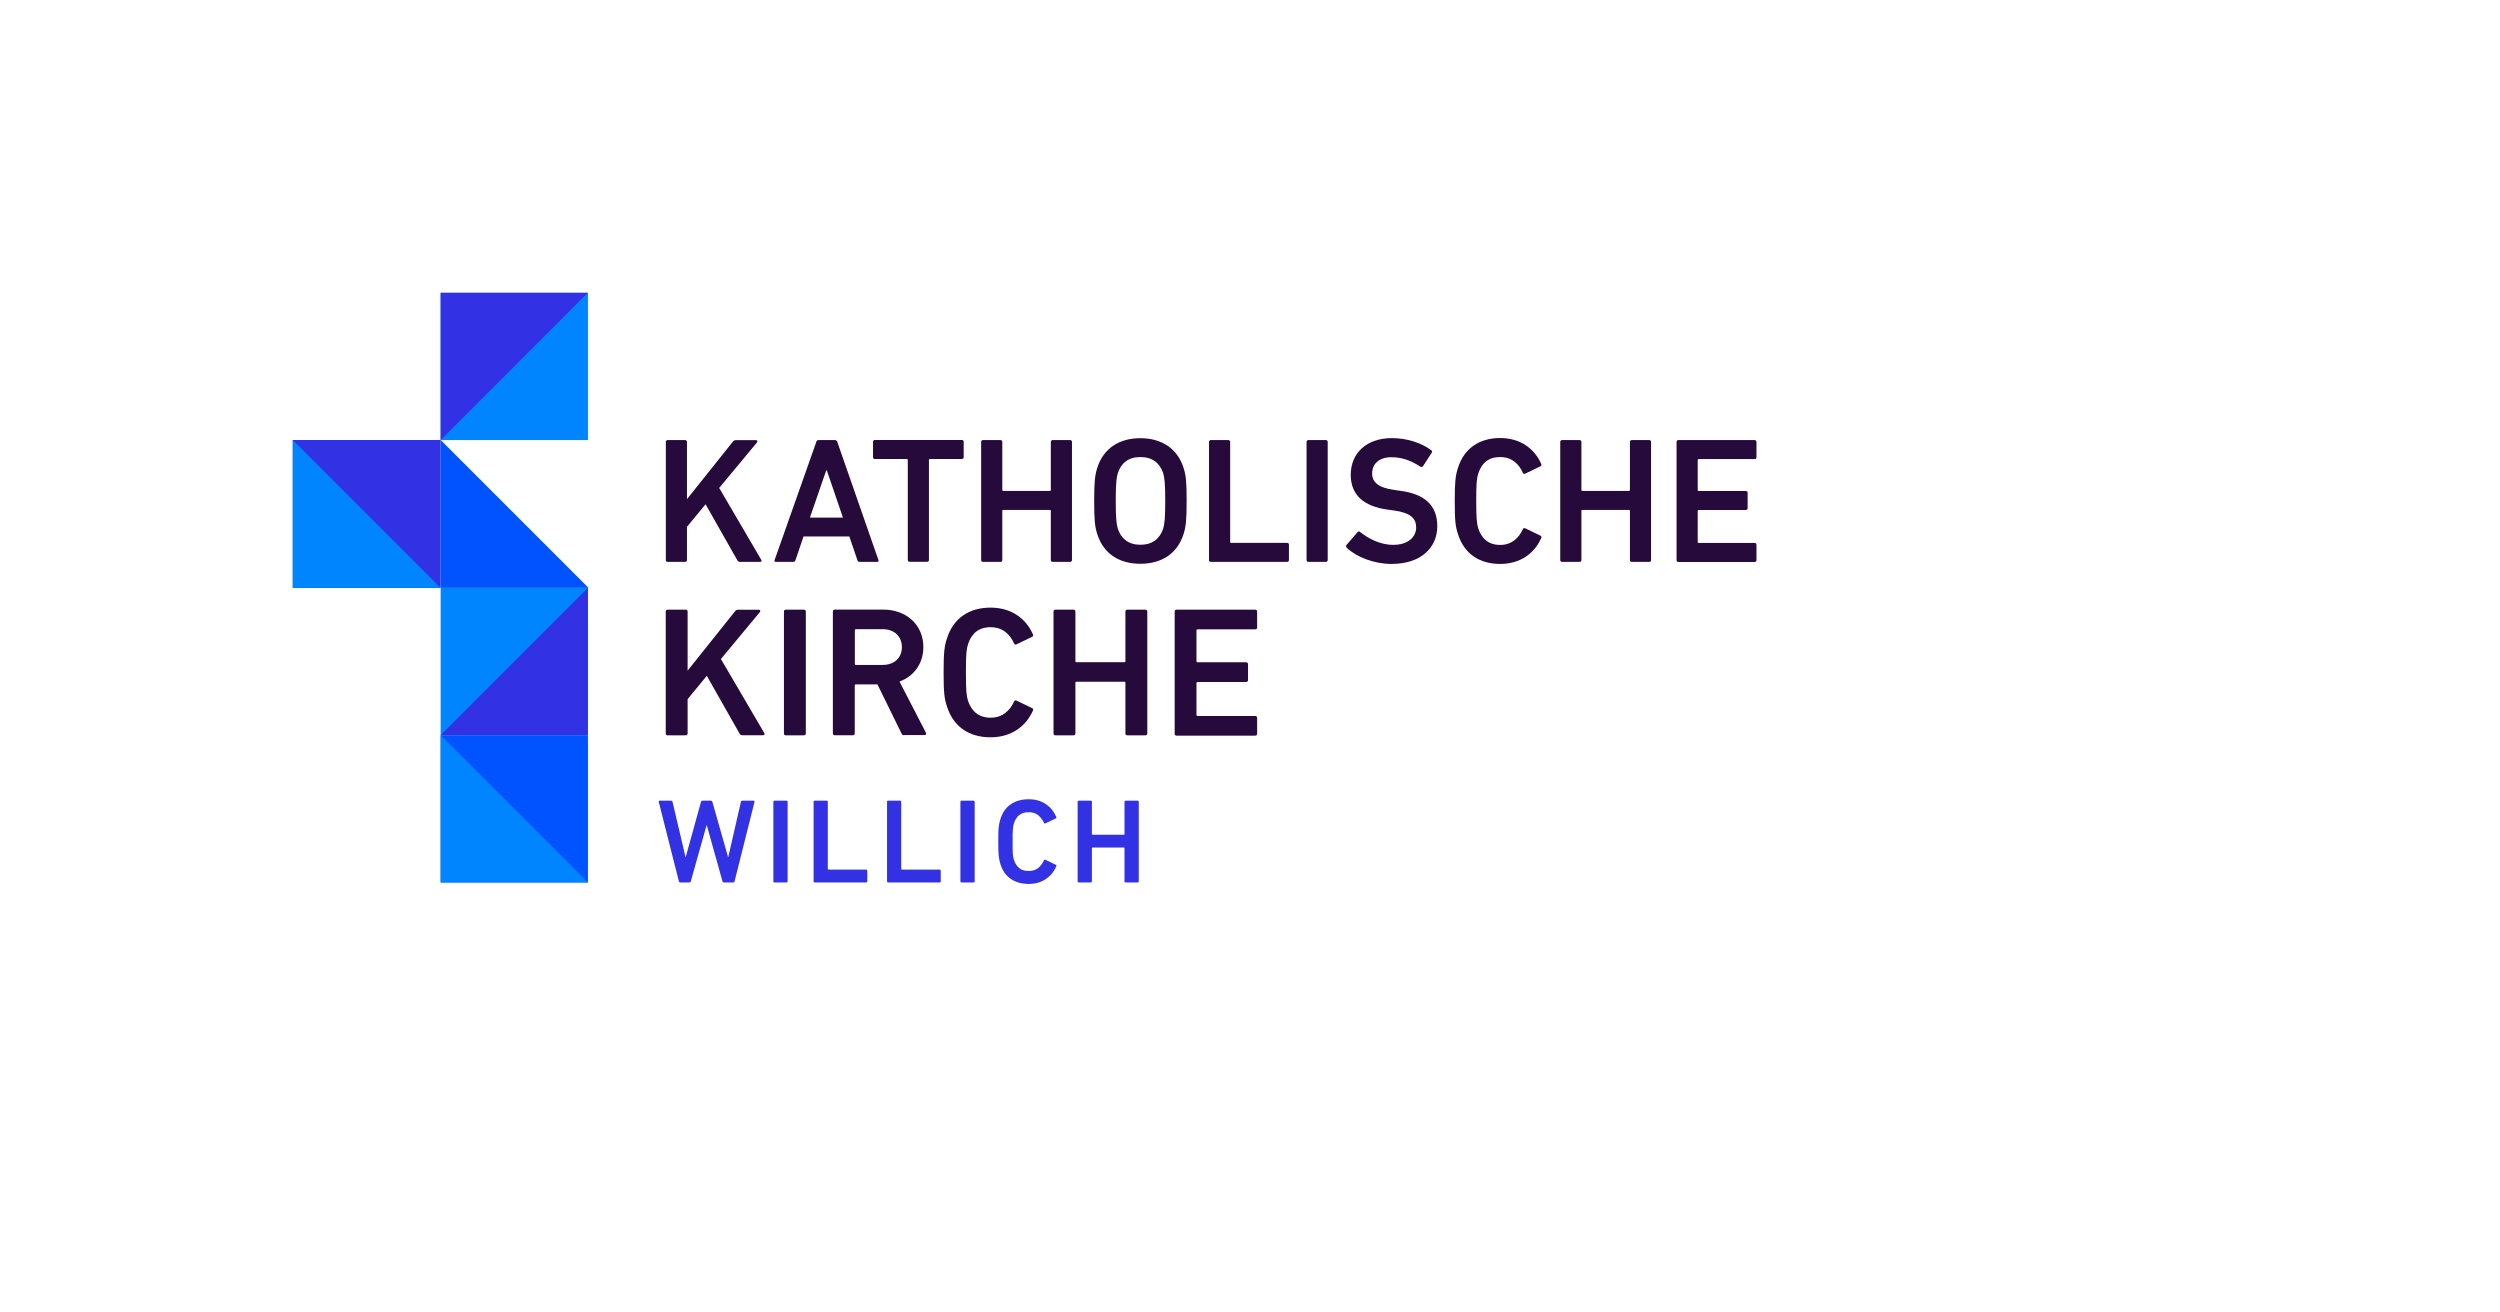
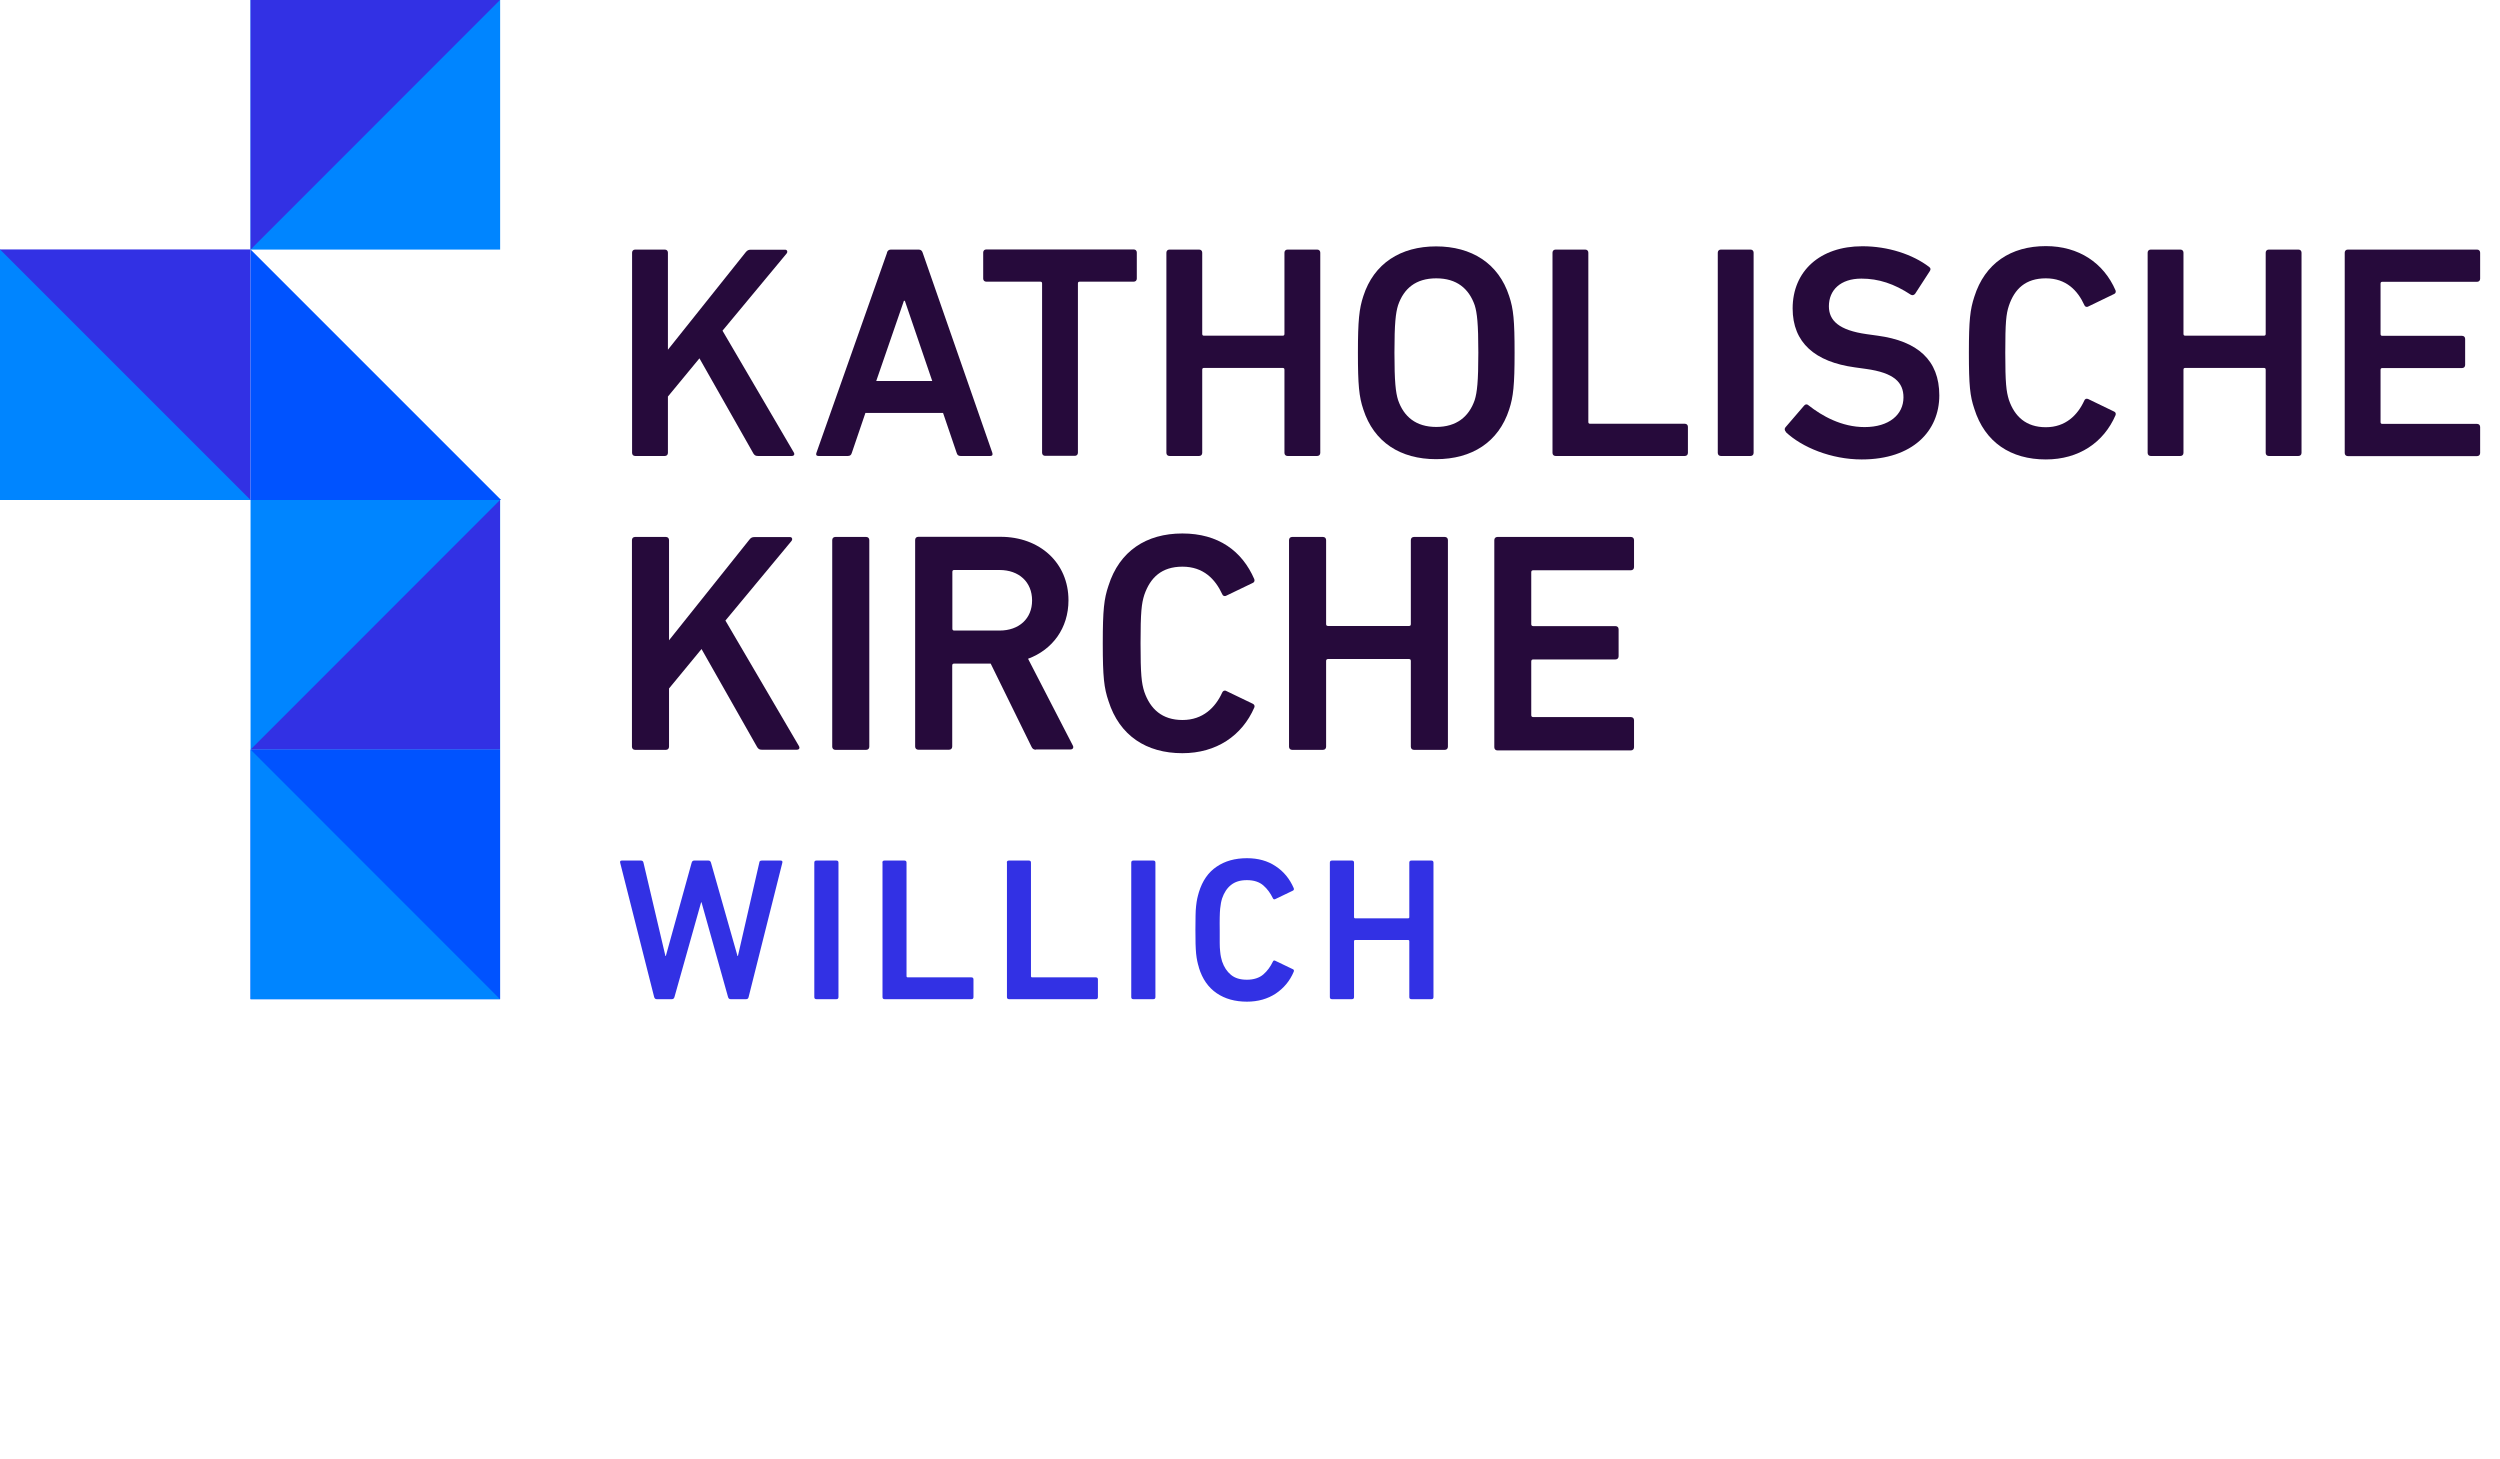
- <svg xmlns="http://www.w3.org/2000/svg" viewBox="0 0 305 160">
+ <svg xmlns="http://www.w3.org/2000/svg" version="1.1" viewBox="0 0 180 105">
  <defs>
    <style>
-       .cls-1 {
-         fill: none;
-       }
- 
-       .cls-2 {
+       .st0 {
        fill: #0085ff;
      }

-       .cls-3 {
+       .st1 {
        fill: #0053ff;
      }

-       .cls-4 {
-         fill: #260a3b;
+       .st2 {
+         fill: #3231e4;
      }

-       .cls-5 {
-         fill: #3231e4;
+       .st3 {
+         fill: #260a3b;
      }
    </style>
  </defs>
-   <rect class="cls-1" x="0" y="0" width="305" height="160" />
-   <path class="cls-4" d="M81.22,74.61c0-.14.09-.23.23-.23h2.21c.14,0,.23.09.23.23v7.21l5.79-7.25c.11-.14.2-.18.36-.18h2.57c.14,0,.2.16.09.29l-4.75,5.72,5.29,9.03c.09.16.02.27-.16.27h-2.5c-.18,0-.25-.05-.34-.18l-4.01-7.07-2.34,2.84v4.19c0,.14-.09.23-.23.23h-2.21c-.14,0-.23-.09-.23-.23v-14.87Z" />
-   <path class="cls-4" d="M95.64,74.61c0-.14.09-.23.23-.23h2.21c.14,0,.23.09.23.23v14.87c0,.14-.09.23-.23.23h-2.21c-.14,0-.23-.09-.23-.23v-14.87Z" />
-   <path class="cls-4" d="M110.32,89.7c-.18,0-.27-.07-.34-.23l-2.93-5.97h-2.64c-.09,0-.13.05-.13.14v5.83c0,.14-.09.23-.23.23h-2.21c-.14,0-.23-.09-.23-.23v-14.87c0-.14.09-.23.23-.23h5.92c2.82,0,4.89,1.87,4.89,4.57,0,2.01-1.15,3.56-2.91,4.21l3.22,6.24c.09.16,0,.29-.16.29h-2.5ZM110.03,78.95c0-1.33-.95-2.19-2.34-2.19h-3.27c-.09,0-.13.04-.13.14v4.08c0,.09.04.14.13.14h3.27c1.4,0,2.34-.86,2.34-2.16Z" />
-   <path class="cls-4" d="M115.12,82.04c0-2.43.09-3.2.41-4.15.79-2.5,2.73-3.76,5.32-3.76,2.46,0,4.3,1.26,5.18,3.29.04.11,0,.23-.11.27l-1.91.92c-.14.07-.25,0-.29-.11-.5-1.08-1.35-1.98-2.86-1.98s-2.32.79-2.75,2.03c-.2.63-.27,1.24-.27,3.49s.07,2.86.27,3.49c.43,1.24,1.28,2.03,2.75,2.03s2.37-.9,2.86-1.98c.05-.11.16-.18.29-.11l1.91.92c.11.05.16.16.11.27-.88,2.03-2.73,3.29-5.18,3.29-2.59,0-4.53-1.26-5.32-3.76-.32-.95-.41-1.71-.41-4.14Z" />
-   <path class="cls-4" d="M128.53,74.61c0-.14.09-.23.23-.23h2.21c.14,0,.23.09.23.23v6.04c0,.09.04.14.14.14h5.83c.09,0,.13-.04.13-.14v-6.04c0-.14.09-.23.23-.23h2.21c.14,0,.23.09.23.23v14.87c0,.14-.09.23-.23.23h-2.21c-.14,0-.23-.09-.23-.23v-6.17c0-.09-.04-.14-.13-.14h-5.83c-.09,0-.14.05-.14.14v6.17c0,.14-.09.23-.23.23h-2.21c-.14,0-.23-.09-.23-.23v-14.87Z" />
-   <path class="cls-4" d="M143.31,74.61c0-.14.09-.23.23-.23h9.6c.14,0,.23.09.23.23v1.94c0,.14-.09.23-.23.23h-7.03c-.09,0-.14.04-.14.14v3.74c0,.09.05.14.14.14h5.92c.14,0,.23.09.23.23v1.94c0,.14-.09.23-.23.23h-5.92c-.09,0-.14.05-.14.14v3.87c0,.09.05.14.14.14h7.03c.14,0,.23.09.23.23v1.94c0,.14-.09.23-.23.23h-9.6c-.14,0-.23-.09-.23-.23v-14.87Z" />
-   <path class="cls-4" d="M81.23,53.91c0-.13.09-.22.22-.22h2.14c.13,0,.22.09.22.22v6.99l5.61-7.03c.11-.13.2-.17.35-.17h2.49c.13,0,.2.15.09.28l-4.61,5.55,5.13,8.76c.09.15.02.26-.15.26h-2.42c-.17,0-.24-.04-.33-.17l-3.89-6.86-2.27,2.75v4.06c0,.13-.09.22-.22.22h-2.14c-.13,0-.22-.09-.22-.22v-14.42Z" />
-   <path class="cls-4" d="M99.58,53.91c.04-.13.13-.22.28-.22h2.01c.15,0,.24.09.28.22l5.02,14.42c.04.13,0,.22-.15.22h-2.14c-.15,0-.24-.07-.28-.22l-.98-2.88h-5.59l-.98,2.88c-.04.15-.13.22-.28.22h-2.12c-.15,0-.2-.09-.15-.22l5.09-14.42ZM102.84,63.15l-1.97-5.77h-.07l-1.99,5.77h4.02Z" />
-   <path class="cls-4" d="M110.97,68.54c-.13,0-.22-.09-.22-.22v-12.19c0-.09-.04-.13-.13-.13h-3.89c-.13,0-.22-.09-.22-.22v-1.88c0-.13.09-.22.22-.22h10.62c.13,0,.22.09.22.22v1.88c0,.13-.09.22-.22.22h-3.89c-.09,0-.13.04-.13.13v12.19c0,.13-.09.22-.22.22h-2.14Z" />
-   <path class="cls-4" d="M119.7,53.91c0-.13.09-.22.22-.22h2.14c.13,0,.22.09.22.22v5.85c0,.09.04.13.13.13h5.66c.09,0,.13-.04.13-.13v-5.85c0-.13.09-.22.22-.22h2.14c.13,0,.22.09.22.22v14.42c0,.13-.09.22-.22.22h-2.14c-.13,0-.22-.09-.22-.22v-5.99c0-.09-.04-.13-.13-.13h-5.66c-.09,0-.13.04-.13.13v5.99c0,.13-.09.22-.22.22h-2.14c-.13,0-.22-.09-.22-.22v-14.42Z" />
-   <path class="cls-4" d="M133.88,65.2c-.31-.92-.39-1.75-.39-4.08s.09-3.17.39-4.08c.76-2.36,2.69-3.58,5.24-3.58s4.5,1.22,5.26,3.58c.31.92.39,1.75.39,4.08s-.09,3.17-.39,4.08c-.76,2.36-2.69,3.58-5.26,3.58s-4.48-1.22-5.24-3.58ZM141.9,64.52c.17-.55.26-1.31.26-3.41s-.09-2.86-.26-3.41c-.42-1.2-1.29-1.94-2.77-1.94s-2.34.74-2.75,1.94c-.17.55-.26,1.29-.26,3.41s.09,2.86.26,3.41c.41,1.2,1.29,1.94,2.75,1.94s2.36-.74,2.77-1.94Z" />
-   <path class="cls-4" d="M147.5,53.91c0-.13.09-.22.22-.22h2.14c.13,0,.22.09.22.22v12.19c0,.09.04.13.13.13h6.82c.13,0,.22.09.22.22v1.88c0,.13-.09.22-.22.22h-9.31c-.13,0-.22-.09-.22-.22v-14.42Z" />
-   <path class="cls-4" d="M159.4,53.91c0-.13.09-.22.22-.22h2.14c.13,0,.22.09.22.22v14.42c0,.13-.09.22-.22.22h-2.14c-.13,0-.22-.09-.22-.22v-14.42Z" />
-   <path class="cls-4" d="M164.31,66.82c-.09-.09-.13-.22-.04-.33l1.35-1.57c.09-.11.22-.11.31-.02.96.76,2.38,1.57,4.04,1.57,1.77,0,2.8-.9,2.8-2.14,0-1.07-.66-1.77-2.71-2.05l-.79-.11c-2.86-.39-4.48-1.77-4.48-4.24,0-2.69,1.97-4.48,5.02-4.48,1.86,0,3.63.59,4.81,1.49.11.09.13.17.04.31l-1.05,1.62c-.09.11-.2.13-.31.07-1.2-.79-2.32-1.16-3.56-1.16-1.51,0-2.34.83-2.34,1.99,0,1.03.72,1.73,2.73,2.01l.79.11c2.86.39,4.43,1.75,4.43,4.3s-1.9,4.61-5.59,4.61c-2.18,0-4.3-.87-5.46-1.97Z" />
-   <path class="cls-4" d="M177.48,61.11c0-2.36.09-3.1.39-4.02.76-2.42,2.64-3.65,5.15-3.65,2.38,0,4.17,1.22,5.02,3.19.04.11,0,.22-.11.26l-1.86.9c-.13.07-.24,0-.28-.11-.48-1.05-1.31-1.92-2.77-1.92s-2.25.76-2.66,1.97c-.2.61-.26,1.2-.26,3.39s.07,2.77.26,3.39c.41,1.2,1.24,1.97,2.66,1.97s2.29-.87,2.77-1.92c.04-.11.15-.17.28-.11l1.86.9c.11.04.15.15.11.26-.85,1.97-2.64,3.19-5.02,3.19-2.51,0-4.39-1.22-5.15-3.65-.31-.92-.39-1.66-.39-4.02Z" />
-   <path class="cls-4" d="M190.35,53.91c0-.13.09-.22.22-.22h2.14c.13,0,.22.09.22.22v5.85c0,.09.04.13.13.13h5.66c.09,0,.13-.04.13-.13v-5.85c0-.13.09-.22.22-.22h2.14c.13,0,.22.09.22.22v14.42c0,.13-.09.22-.22.22h-2.14c-.13,0-.22-.09-.22-.22v-5.99c0-.09-.04-.13-.13-.13h-5.66c-.09,0-.13.04-.13.13v5.99c0,.13-.09.22-.22.22h-2.14c-.13,0-.22-.09-.22-.22v-14.42Z" />
-   <path class="cls-4" d="M204.54,53.91c0-.13.09-.22.22-.22h9.31c.13,0,.22.09.22.22v1.88c0,.13-.09.22-.22.22h-6.82c-.09,0-.13.04-.13.13v3.63c0,.09.04.13.13.13h5.74c.13,0,.22.09.22.22v1.88c0,.13-.09.22-.22.22h-5.74c-.09,0-.13.04-.13.13v3.76c0,.09.04.13.13.13h6.82c.13,0,.22.09.22.22v1.88c0,.13-.09.22-.22.22h-9.31c-.13,0-.22-.09-.22-.22v-14.42Z" />
+   <path class="st3" d="M45.5,38.89c0-.14.09-.23.23-.23h2.21c.14,0,.23.09.23.23v7.21l5.79-7.25c.11-.14.2-.18.36-.18h2.57c.14,0,.2.16.09.29l-4.75,5.72,5.29,9.03c.09.16.02.27-.16.27h-2.5c-.18,0-.25-.05-.34-.18l-4.01-7.07-2.34,2.84v4.19c0,.14-.09.23-.23.23h-2.21c-.14,0-.23-.09-.23-.23,0,0,0-14.87,0-14.87Z" />
+   <path class="st3" d="M59.92,38.89c0-.14.09-.23.23-.23h2.21c.14,0,.23.09.23.23v14.87c0,.14-.09.23-.23.23h-2.21c-.14,0-.23-.09-.23-.23v-14.87Z" />
+   <path class="st3" d="M74.6,53.98c-.18,0-.27-.07-.34-.23l-2.93-5.97h-2.64c-.09,0-.13.05-.13.14v5.83c0,.14-.09.23-.23.23h-2.21c-.14,0-.23-.09-.23-.23v-14.87c0-.14.09-.23.23-.23h5.92c2.82,0,4.89,1.87,4.89,4.57,0,2.01-1.15,3.56-2.91,4.21l3.22,6.24c.09.16,0,.29-.16.29h-2.5l.02.02ZM74.31,43.23c0-1.33-.95-2.19-2.34-2.19h-3.27c-.09,0-.13.04-.13.14v4.08c0,.09.04.14.13.14h3.27c1.4,0,2.34-.86,2.34-2.16h0Z" />
+   <path class="st3" d="M79.4,46.32c0-2.43.09-3.2.41-4.15.79-2.5,2.73-3.76,5.32-3.76s4.3,1.26,5.18,3.29c.04.11,0,.23-.11.27l-1.91.92c-.14.07-.25,0-.29-.11-.5-1.08-1.35-1.98-2.86-1.98s-2.32.79-2.75,2.03c-.2.63-.27,1.24-.27,3.49s.07,2.86.27,3.49c.43,1.24,1.28,2.03,2.75,2.03s2.37-.9,2.86-1.98c.05-.11.16-.18.29-.11l1.91.92c.11.05.16.16.11.27-.88,2.03-2.73,3.29-5.18,3.29-2.59,0-4.53-1.26-5.32-3.76-.32-.95-.41-1.71-.41-4.14h0Z" />
+   <path class="st3" d="M92.81,38.89c0-.14.09-.23.23-.23h2.21c.14,0,.23.09.23.23v6.04c0,.09.04.14.14.14h5.83c.09,0,.13-.04.13-.14v-6.04c0-.14.09-.23.23-.23h2.21c.14,0,.23.09.23.23v14.87c0,.14-.09.23-.23.23h-2.21c-.14,0-.23-.09-.23-.23v-6.17c0-.09-.04-.14-.13-.14h-5.83c-.09,0-.14.05-.14.14v6.17c0,.14-.09.23-.23.23h-2.21c-.14,0-.23-.09-.23-.23v-14.87Z" />
+   <path class="st3" d="M107.59,38.89c0-.14.09-.23.23-.23h9.6c.14,0,.23.09.23.23v1.94c0,.14-.09.23-.23.23h-7.03c-.09,0-.14.04-.14.14v3.74c0,.09.05.14.14.14h5.92c.14,0,.23.09.23.23v1.94c0,.14-.09.23-.23.23h-5.92c-.09,0-.14.05-.14.14v3.87c0,.09.05.14.14.14h7.03c.14,0,.23.09.23.23v1.94c0,.14-.09.23-.23.23h-9.6c-.14,0-.23-.09-.23-.23v-14.91Z" />
+   <path class="st3" d="M45.51,18.19c0-.13.09-.22.22-.22h2.14c.13,0,.22.09.22.22v6.99l5.61-7.03c.11-.13.2-.17.35-.17h2.49c.13,0,.2.15.09.28l-4.61,5.55,5.13,8.76c.09.15.02.26-.15.26h-2.42c-.17,0-.24-.04-.33-.17l-3.89-6.86-2.27,2.75v4.06c0,.13-.09.22-.22.22h-2.14c-.13,0-.22-.09-.22-.22,0,0,0-14.42,0-14.42Z" />
+   <path class="st3" d="M63.86,18.19c.04-.13.13-.22.28-.22h2.01c.15,0,.24.09.28.22l5.02,14.42c.04.13,0,.22-.15.22h-2.14c-.15,0-.24-.07-.28-.22l-.98-2.88h-5.59l-.98,2.88c-.04.15-.13.22-.28.22h-2.12c-.15,0-.2-.09-.15-.22l5.09-14.42h0ZM67.12,27.43l-1.97-5.77h-.07l-1.99,5.77h4.03Z" />
+   <path class="st3" d="M75.25,32.82c-.13,0-.22-.09-.22-.22v-12.19c0-.09-.04-.13-.13-.13h-3.89c-.13,0-.22-.09-.22-.22v-1.88c0-.13.09-.22.22-.22h10.62c.13,0,.22.09.22.22v1.88c0,.13-.09.22-.22.22h-3.89c-.09,0-.13.04-.13.13v12.19c0,.13-.09.22-.22.22h-2.14Z" />
+   <path class="st3" d="M83.98,18.19c0-.13.09-.22.22-.22h2.14c.13,0,.22.09.22.22v5.85c0,.09.04.13.13.13h5.66c.09,0,.13-.04.13-.13v-5.85c0-.13.09-.22.22-.22h2.14c.13,0,.22.09.22.22v14.42c0,.13-.09.22-.22.22h-2.14c-.13,0-.22-.09-.22-.22v-5.99c0-.09-.04-.13-.13-.13h-5.66c-.09,0-.13.04-.13.13v5.99c0,.13-.09.22-.22.22h-2.14c-.13,0-.22-.09-.22-.22,0,0,0-14.42,0-14.42Z" />
+   <path class="st3" d="M98.16,29.48c-.31-.92-.39-1.75-.39-4.08s.09-3.17.39-4.08c.76-2.36,2.69-3.58,5.24-3.58s4.5,1.22,5.26,3.58c.31.92.39,1.75.39,4.08s-.09,3.17-.39,4.08c-.76,2.36-2.69,3.58-5.26,3.58s-4.48-1.22-5.24-3.58ZM106.18,28.8c.17-.55.26-1.31.26-3.41s-.09-2.86-.26-3.41c-.42-1.2-1.29-1.94-2.77-1.94s-2.34.74-2.75,1.94c-.17.55-.26,1.29-.26,3.41s.09,2.86.26,3.41c.41,1.2,1.29,1.94,2.75,1.94s2.36-.74,2.77-1.94Z" />
+   <path class="st3" d="M111.78,18.19c0-.13.09-.22.22-.22h2.14c.13,0,.22.09.22.22v12.19c0,.09.04.13.13.13h6.82c.13,0,.22.09.22.22v1.88c0,.13-.09.22-.22.22h-9.31c-.13,0-.22-.09-.22-.22v-14.42h0Z" />
+   <path class="st3" d="M123.68,18.19c0-.13.09-.22.22-.22h2.14c.13,0,.22.09.22.22v14.42c0,.13-.09.22-.22.22h-2.14c-.13,0-.22-.09-.22-.22v-14.42Z" />
+   <path class="st3" d="M128.59,31.1c-.09-.09-.13-.22-.04-.33l1.35-1.57c.09-.11.22-.11.31-.02.96.76,2.38,1.57,4.04,1.57,1.77,0,2.8-.9,2.8-2.14,0-1.07-.66-1.77-2.71-2.05l-.79-.11c-2.86-.39-4.48-1.77-4.48-4.24,0-2.69,1.97-4.48,5.02-4.48,1.86,0,3.63.59,4.81,1.49.11.09.13.17.04.31l-1.05,1.62c-.09.11-.2.13-.31.07-1.2-.79-2.32-1.16-3.56-1.16-1.51,0-2.34.83-2.34,1.99,0,1.03.72,1.73,2.73,2.01l.79.11c2.86.39,4.43,1.75,4.43,4.3s-1.9,4.61-5.59,4.61c-2.18,0-4.3-.87-5.46-1.97h.01Z" />
+   <path class="st3" d="M141.76,25.39c0-2.36.09-3.1.39-4.02.76-2.42,2.64-3.65,5.15-3.65,2.38,0,4.17,1.22,5.02,3.19.04.11,0,.22-.11.26l-1.86.9c-.13.07-.24,0-.28-.11-.48-1.05-1.31-1.92-2.77-1.92s-2.25.76-2.66,1.97c-.2.61-.26,1.2-.26,3.39s.07,2.77.26,3.39c.41,1.2,1.24,1.97,2.66,1.97s2.29-.87,2.77-1.92c.04-.11.15-.17.28-.11l1.86.9c.11.04.15.15.11.26-.85,1.97-2.64,3.19-5.02,3.19-2.51,0-4.39-1.22-5.15-3.65-.31-.92-.39-1.66-.39-4.02v-.02Z" />
+   <path class="st3" d="M154.63,18.19c0-.13.09-.22.22-.22h2.14c.13,0,.22.09.22.22v5.85c0,.09.04.13.13.13h5.66c.09,0,.13-.04.13-.13v-5.85c0-.13.09-.22.22-.22h2.14c.13,0,.22.09.22.22v14.42c0,.13-.09.22-.22.22h-2.14c-.13,0-.22-.09-.22-.22v-5.99c0-.09-.04-.13-.13-.13h-5.66c-.09,0-.13.04-.13.13v5.99c0,.13-.09.22-.22.22h-2.14c-.13,0-.22-.09-.22-.22v-14.42Z" />
+   <path class="st3" d="M168.82,18.19c0-.13.09-.22.22-.22h9.31c.13,0,.22.09.22.22v1.88c0,.13-.09.22-.22.22h-6.82c-.09,0-.13.04-.13.13v3.63c0,.09.04.13.13.13h5.74c.13,0,.22.09.22.22v1.88c0,.13-.09.22-.22.22h-5.74c-.09,0-.13.04-.13.13v3.76c0,.09.04.13.13.13h6.82c.13,0,.22.09.22.22v1.88c0,.13-.09.22-.22.22h-9.31c-.13,0-.22-.09-.22-.22v-14.42h0Z" />
  <g>
-     <rect class="cls-5" x="35.72" y="53.68" width="18.04" height="18.04" />
-     <polygon class="cls-2" points="35.72 53.68 35.72 71.72 53.76 71.72 35.72 53.68" />
+     <rect class="st2" y="17.96" width="18.04" height="18.04" />
+     <polygon class="st0" points="0 17.96 0 36 18.04 36 0 17.96" />
  </g>
  <g>
-     <rect class="cls-2" x="53.76" y="35.72" width="17.97" height="17.97" />
-     <polyline class="cls-5" points="71.72 35.72 53.76 35.72 53.76 53.69" />
+     <rect class="st0" x="18.04" width="17.97" height="17.97" />
+     <polyline class="st2" points="36 0 18.04 0 18.04 17.97" />
  </g>
  <g>
-     <rect class="cls-2" x="53.76" y="71.72" width="17.97" height="17.97" />
-     <polyline class="cls-5" points="53.76 89.69 71.72 89.69 71.72 71.72" />
+     <rect class="st0" x="18.04" y="36" width="17.97" height="17.97" />
+     <polyline class="st2" points="18.04 53.97 36 53.97 36 36" />
  </g>
  <g>
-     <rect class="cls-3" x="53.76" y="89.69" width="17.97" height="17.97" />
-     <polyline class="cls-2" points="71.72 107.66 53.76 107.66 53.76 89.69" />
+     <rect class="st1" x="18.04" y="53.97" width="17.97" height="17.97" />
+     <polyline class="st0" points="36 71.94 18.04 71.94 18.04 53.97" />
  </g>
-   <polygon class="cls-3" points="53.76 71.72 71.8 71.72 53.76 53.68 53.76 71.72" />
+   <polygon class="st1" points="18.04 36 36.08 36 18.04 17.96 18.04 36" />
  <g>
-     <path class="cls-5" d="M88.32,107.66c-.09,0-.15-.05-.18-.15l-1.91-6.82h-.03l-1.92,6.82c-.03.1-.09.15-.18.15h-1.1c-.09,0-.15-.05-.18-.15l-2.45-9.68c-.02-.1.02-.15.12-.15h1.38c.1,0,.16.05.18.15l1.58,6.72h.03l1.86-6.72c.03-.1.09-.15.18-.15h1.03c.09,0,.15.05.18.15l1.91,6.72h.03l1.54-6.72c0-.1.07-.15.18-.15h1.36c.1,0,.14.05.12.15l-2.43,9.68c-.02.1-.08.15-.18.15h-1.11Z" />
-     <path class="cls-5" d="M94.35,97.83c0-.1.05-.15.15-.15h1.44c.1,0,.15.05.15.15v9.68c0,.1-.05.15-.15.15h-1.44c-.1,0-.15-.05-.15-.15v-9.68Z" />
-     <path class="cls-5" d="M99.25,97.83c0-.1.05-.15.15-.15h1.44c.1,0,.15.05.15.15v8.17c0,.06.03.09.09.09h4.58c.1,0,.15.05.15.15v1.27c0,.1-.05.15-.15.15h-6.25c-.1,0-.15-.05-.15-.15v-9.68Z" />
-     <path class="cls-5" d="M108.21,97.83c0-.1.05-.15.15-.15h1.44c.1,0,.15.05.15.15v8.17c0,.06.03.09.09.09h4.58c.1,0,.15.05.15.15v1.27c0,.1-.05.15-.15.15h-6.25c-.1,0-.15-.05-.15-.15v-9.68Z" />
-     <path class="cls-5" d="M117.17,97.83c0-.1.05-.15.15-.15h1.44c.1,0,.15.05.15.15v9.68c0,.1-.05.15-.15.15h-1.44c-.1,0-.15-.05-.15-.15v-9.68Z" />
-     <path class="cls-5" d="M122.04,105.37c-.05-.16-.09-.31-.12-.46-.03-.15-.06-.33-.08-.53s-.03-.44-.04-.71c0-.27-.01-.6-.01-1.01s0-.72.01-1c0-.27.02-.51.04-.71.02-.2.05-.38.08-.53s.08-.31.12-.46c.25-.82.68-1.44,1.28-1.84.6-.41,1.33-.61,2.18-.61.8,0,1.49.19,2.07.58.58.38,1.01.91,1.3,1.58.03.09,0,.15-.07.18l-1.25.6c-.09.05-.15.02-.19-.07-.17-.35-.39-.66-.68-.91-.29-.25-.68-.38-1.18-.38s-.86.12-1.15.35c-.29.23-.5.56-.64.97-.03.11-.06.21-.08.32s-.04.25-.06.42-.02.38-.03.62,0,.55,0,.91,0,.68,0,.92.01.44.03.61.03.31.06.42.05.22.08.31c.14.41.35.73.64.97s.67.35,1.15.35.89-.13,1.18-.38c.29-.25.51-.56.68-.91.04-.1.1-.12.19-.07l1.25.6c.08.03.1.09.07.18-.28.67-.72,1.19-1.3,1.58-.58.38-1.27.58-2.07.58-.85,0-1.58-.2-2.18-.61-.6-.41-1.03-1.02-1.28-1.84Z" />
-     <path class="cls-5" d="M131.47,97.83c0-.1.05-.15.15-.15h1.44c.1,0,.15.05.15.15v3.92c0,.06.03.09.09.09h3.8c.06,0,.09-.03.09-.09v-3.92c0-.1.05-.15.15-.15h1.44c.1,0,.15.05.15.15v9.68c0,.1-.05.15-.15.15h-1.44c-.1,0-.15-.05-.15-.15v-4.02c0-.06-.03-.09-.09-.09h-3.8c-.06,0-.09.03-.09.09v4.02c0,.1-.05.15-.15.15h-1.44c-.1,0-.15-.05-.15-.15v-9.68Z" />
+     <path class="st2" d="M52.6,71.94c-.09,0-.15-.05-.18-.15l-1.91-6.82h-.03l-1.92,6.82c-.03.1-.09.15-.18.15h-1.1c-.09,0-.15-.05-.18-.15l-2.45-9.68c-.02-.1.02-.15.12-.15h1.38c.1,0,.16.05.18.15l1.58,6.72h.03l1.86-6.72c.03-.1.09-.15.18-.15h1.03c.09,0,.15.05.18.15l1.91,6.72h.03l1.54-6.72c0-.1.07-.15.18-.15h1.36c.1,0,.14.05.12.15l-2.43,9.68c-.02.1-.08.15-.18.15h-1.12Z" />
+     <path class="st2" d="M58.63,62.11c0-.1.05-.15.15-.15h1.44c.1,0,.15.05.15.15v9.68c0,.1-.05.15-.15.15h-1.44c-.1,0-.15-.05-.15-.15v-9.68Z" />
+     <path class="st2" d="M63.53,62.11c0-.1.05-.15.15-.15h1.44c.1,0,.15.05.15.15v8.17c0,.06.03.09.09.09h4.58c.1,0,.15.05.15.15v1.27c0,.1-.05.15-.15.15h-6.25c-.1,0-.15-.05-.15-.15v-9.68h-.01Z" />
+     <path class="st2" d="M72.49,62.11c0-.1.05-.15.15-.15h1.44c.1,0,.15.05.15.15v8.17c0,.06.03.09.09.09h4.58c.1,0,.15.05.15.15v1.27c0,.1-.05.15-.15.15h-6.25c-.1,0-.15-.05-.15-.15v-9.68h-.01Z" />
+     <path class="st2" d="M81.45,62.11c0-.1.05-.15.15-.15h1.44c.1,0,.15.05.15.15v9.68c0,.1-.05.15-.15.15h-1.44c-.1,0-.15-.05-.15-.15v-9.68Z" />
+     <path class="st2" d="M86.32,69.65c-.05-.16-.09-.31-.12-.46-.03-.15-.06-.33-.08-.53s-.03-.44-.04-.71c0-.27-.01-.6-.01-1.01s0-.72.01-1c0-.27.02-.51.04-.71.02-.2.05-.38.08-.53s.08-.31.12-.46c.25-.82.68-1.44,1.28-1.84.6-.41,1.33-.61,2.18-.61.8,0,1.49.19,2.07.58.58.38,1.01.91,1.3,1.58.03.09,0,.15-.07.18l-1.25.6c-.09.05-.15.02-.19-.07-.17-.35-.39-.66-.68-.91s-.68-.38-1.18-.38-.86.12-1.15.35c-.29.23-.5.56-.64.97-.03.11-.06.21-.08.32s-.04.25-.06.42-.02.38-.03.62,0,.55,0,.91v.92c0,.24.01.44.03.61s.03.31.06.42.05.22.08.31c.14.41.35.73.64.97s.67.35,1.15.35.89-.13,1.18-.38.51-.56.68-.91c.04-.1.1-.12.19-.07l1.25.6c.08.03.1.09.07.18-.28.67-.72,1.19-1.3,1.58-.58.38-1.27.58-2.07.58-.85,0-1.58-.2-2.18-.61s-1.03-1.02-1.28-1.84v-.02Z" />
+     <path class="st2" d="M95.75,62.11c0-.1.05-.15.15-.15h1.44c.1,0,.15.05.15.15v3.92c0,.06.03.09.09.09h3.8c.06,0,.09-.03.09-.09v-3.92c0-.1.05-.15.15-.15h1.44c.1,0,.15.05.15.15v9.68c0,.1-.05.15-.15.15h-1.44c-.1,0-.15-.05-.15-.15v-4.02c0-.06-.03-.09-.09-.09h-3.8c-.06,0-.09.03-.09.09v4.02c0,.1-.05.15-.15.15h-1.44c-.1,0-.15-.05-.15-.15v-9.68Z" />
  </g>
</svg>
